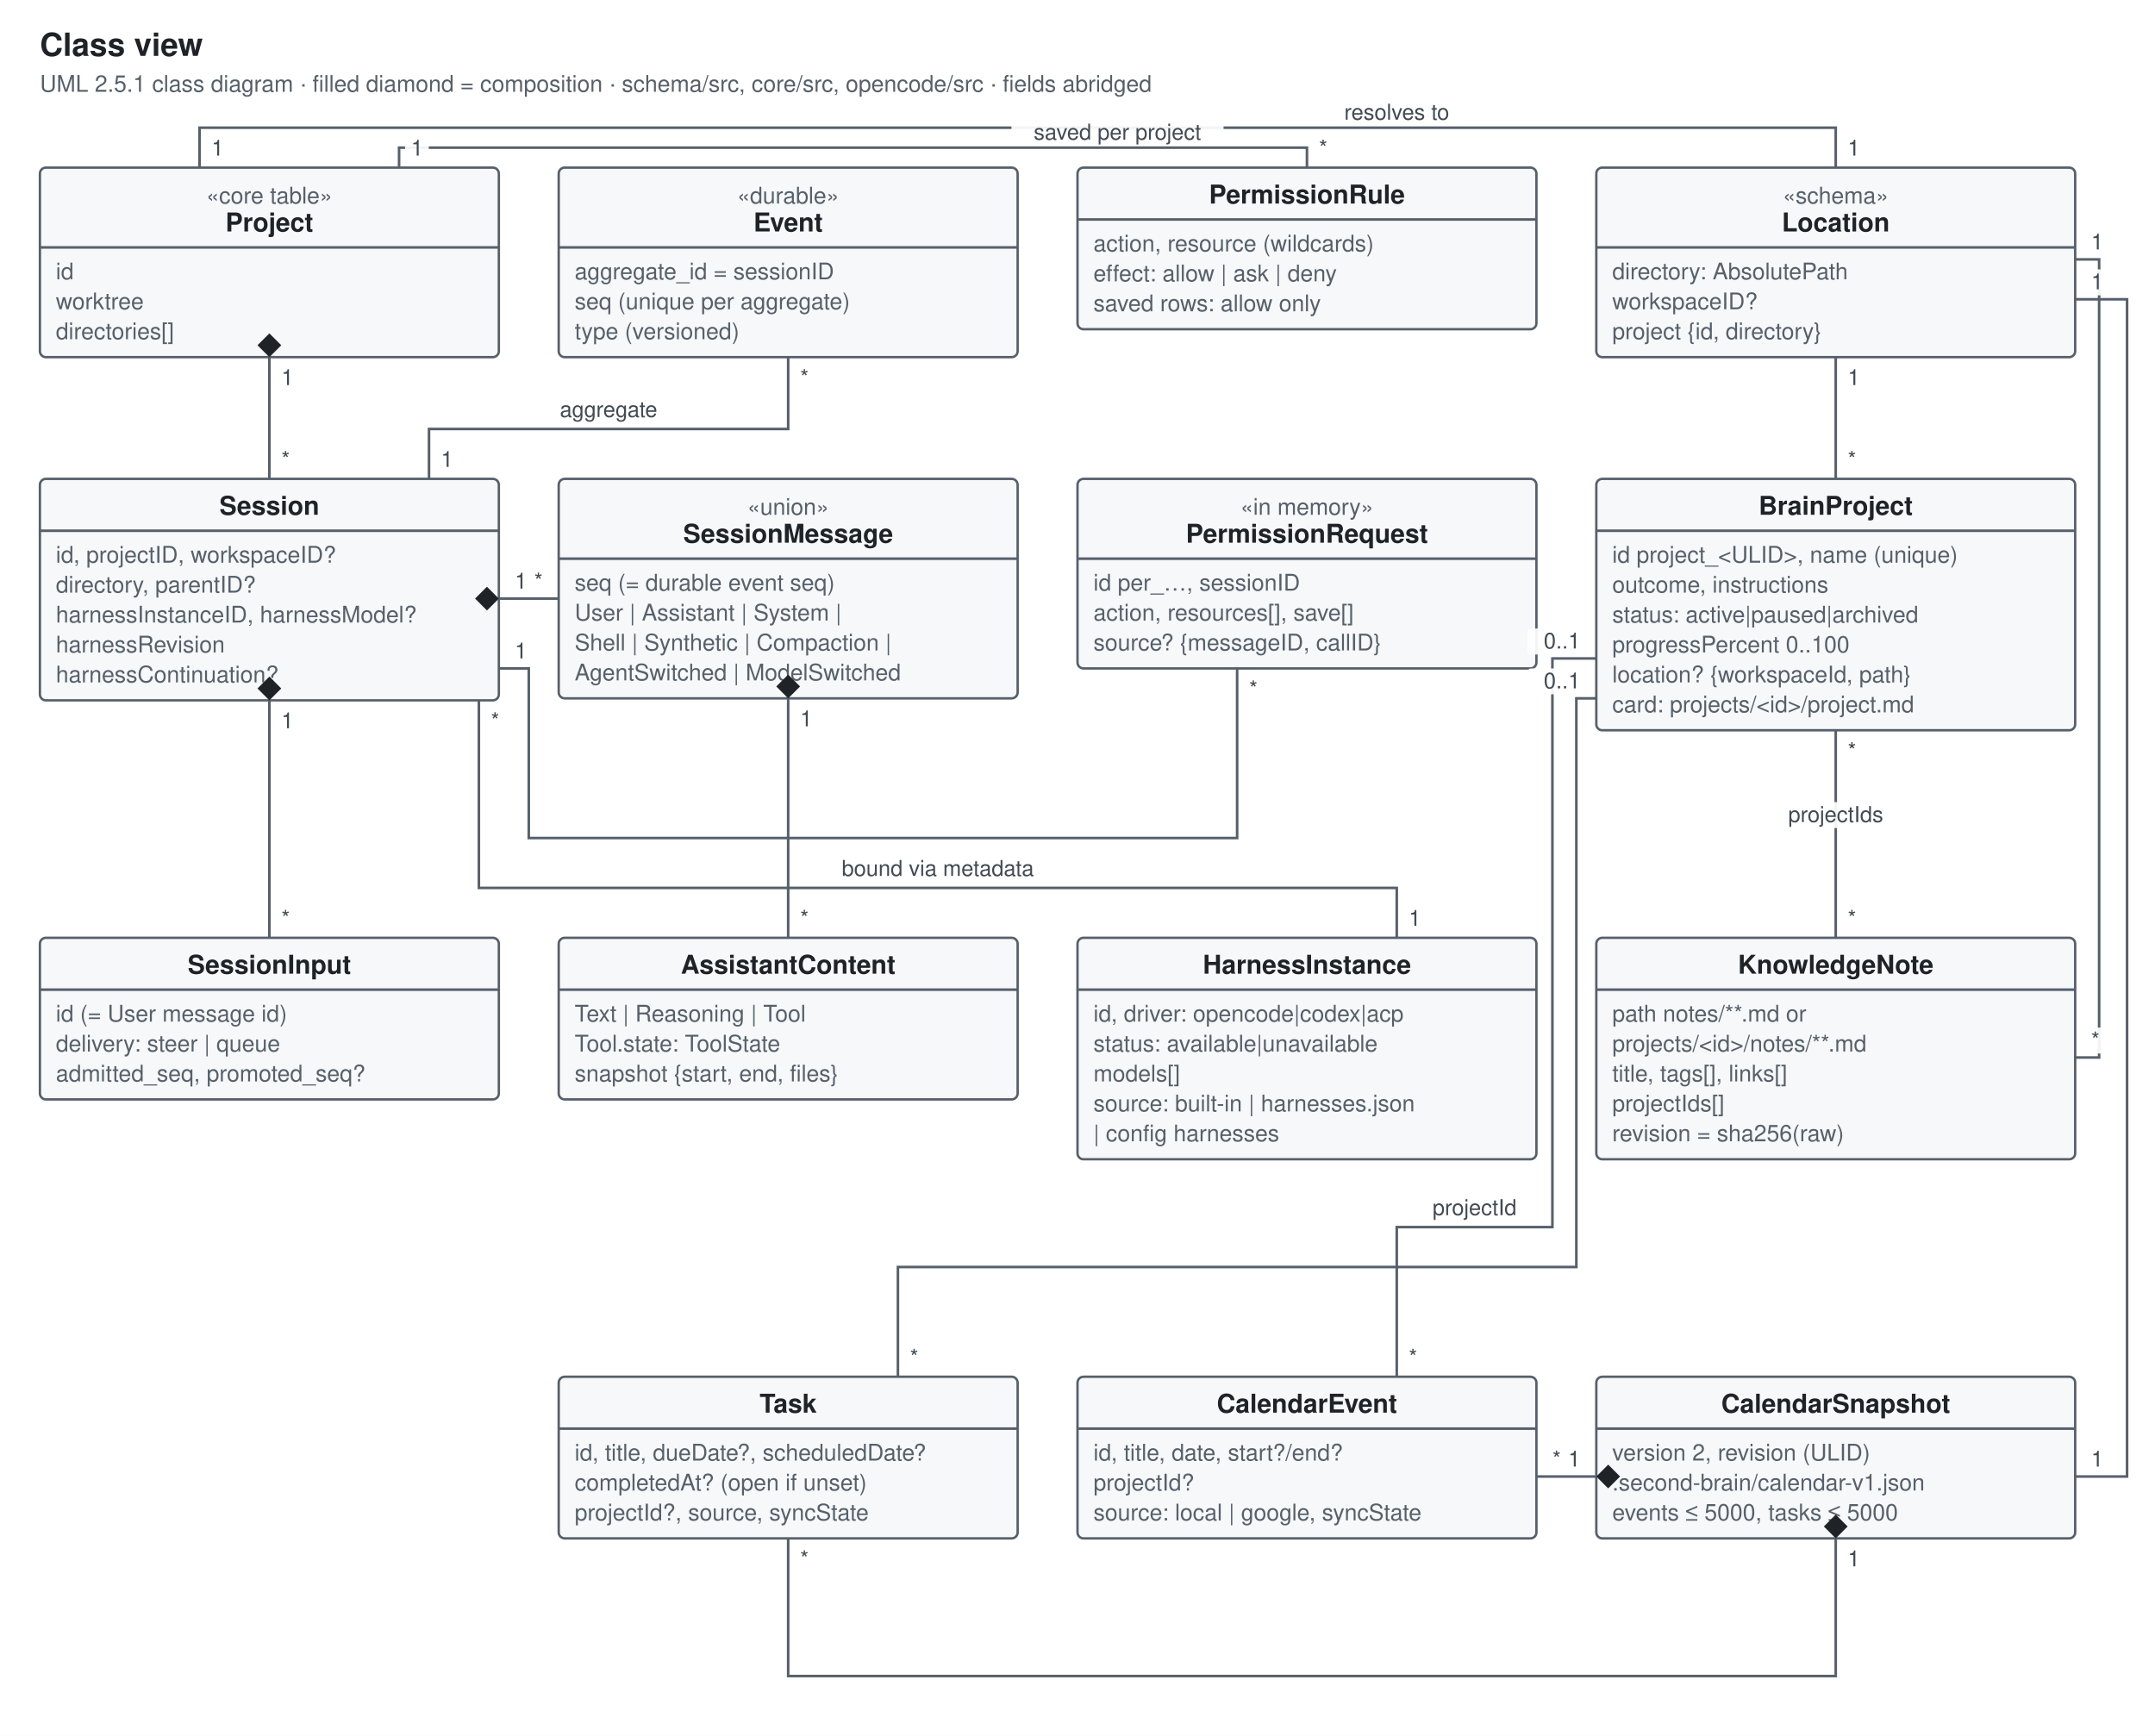
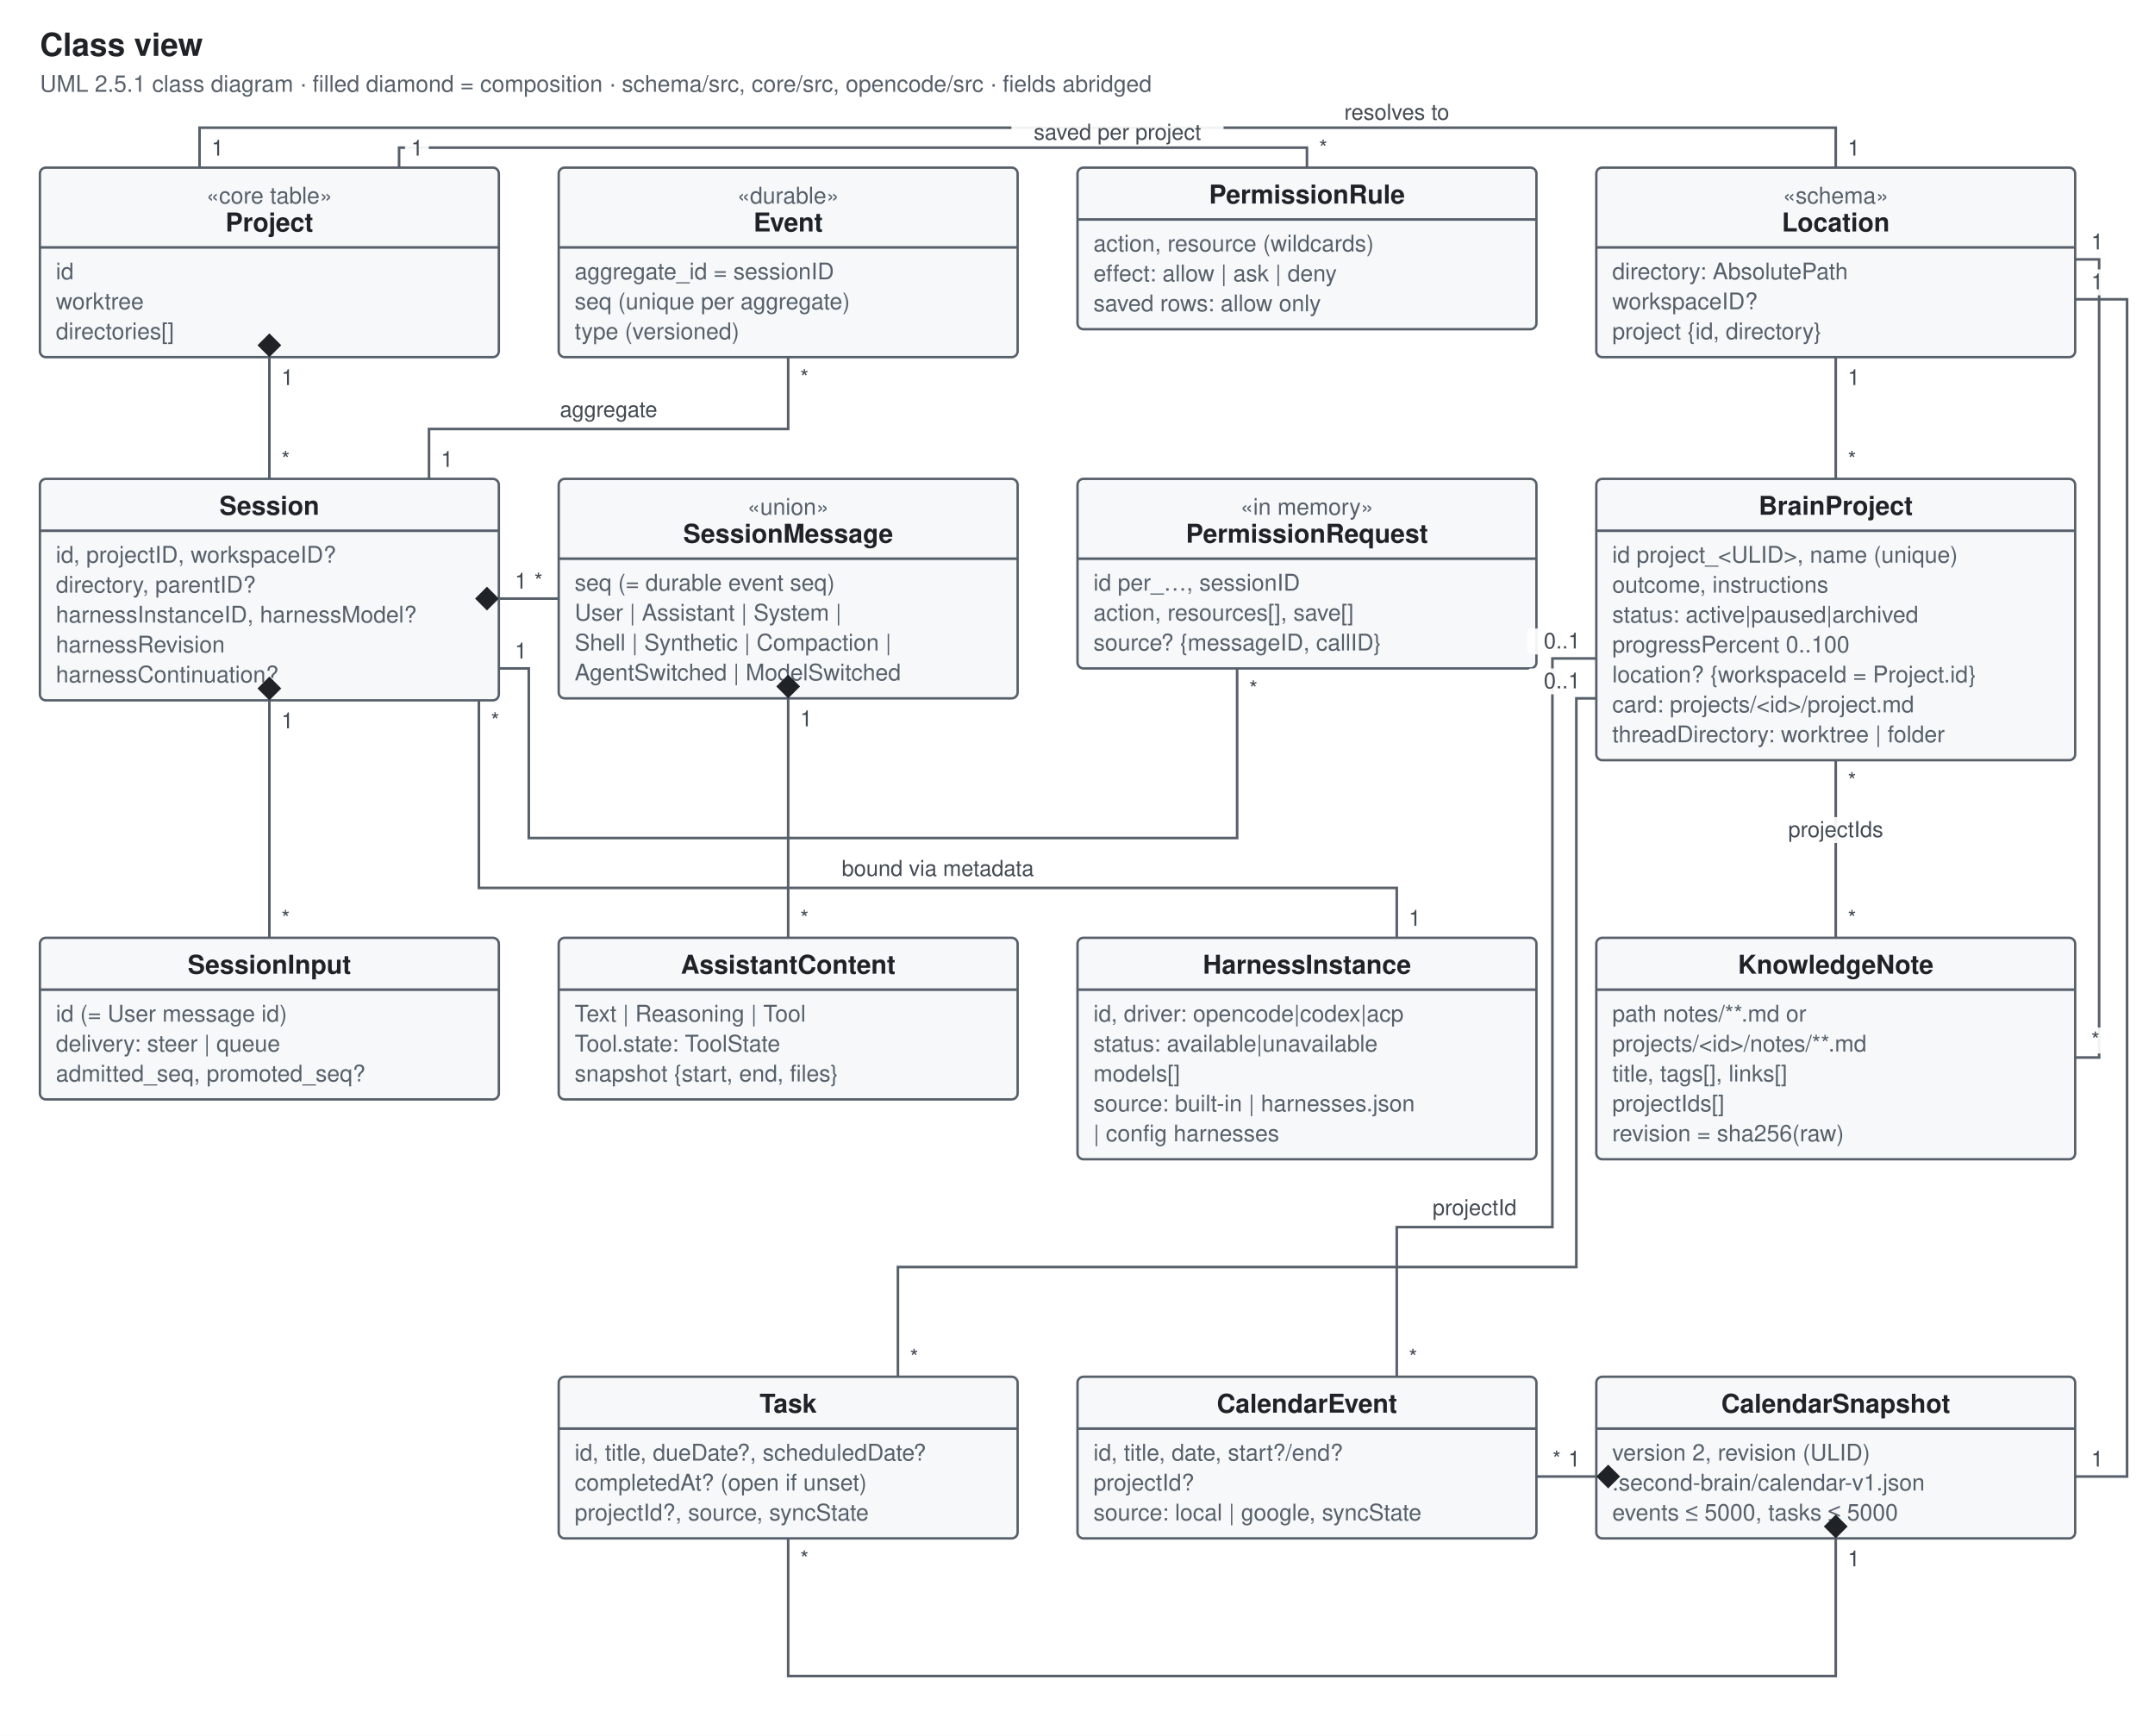
<svg xmlns="http://www.w3.org/2000/svg" viewBox="0 0 1080 870" width="1080" height="870" role="img" aria-labelledby="title desc">
  <style>
  .bg{fill:#ffffff}
  text{font-family:ui-sans-serif,system-ui,-apple-system,"Segoe UI",Helvetica,Arial,sans-serif;font-size:13px;fill:#1f2328}
  .t{font-weight:600}
  .s{font-size:11.5px;fill:#57606a}
  .h{font-size:16px;font-weight:600}
  .lbl{font-size:11px;fill:#424a53}
  .lblbg{fill:#ffffff;opacity:.92}
  .box{fill:#f6f8fa;stroke:#57606a;stroke-width:1.2}
  .sub{fill:#ffffff;stroke:#8c959f;stroke-width:1}
  .store{fill:#fff8e5;stroke:#9a6700;stroke-width:1.2}
  .ext{fill:#ddf4ff;stroke:#0969da;stroke-width:1.2}
  .proc{fill:#fbefff;stroke:#8250df;stroke-width:1.2}
  .zone{fill:none;stroke:#8c959f;stroke-width:1.2;stroke-dasharray:7 5}
  .zonet{font-size:12px;font-weight:600;fill:#57606a}
  .gapz{fill:#fff1f0;stroke:#cf222e;stroke-width:1.2}
  .e{fill:none;stroke:#57606a;stroke-width:1.3}
  .d{stroke-dasharray:5 4}
  .r{stroke:#cf222e}
  .sens{stroke:#bc4c00;stroke-width:2}
  .ah{fill:#57606a}
  .ahr{fill:#cf222e}
  .ahs{fill:#bc4c00}
  .life{stroke:#8c959f;stroke-width:1;stroke-dasharray:4 4}
  .act{fill:#eaeef2;stroke:#57606a;stroke-width:1}
  .frag{fill:none;stroke:#8c959f;stroke-width:1}
  .fragt{fill:#eaeef2;stroke:#8c959f;stroke-width:1}
  .dot{fill:#1f2328}
  .ring{fill:none;stroke:#1f2328;stroke-width:1.5}
  .dia{fill:#ffffff;stroke:#57606a;stroke-width:1.2}
  .bar{fill:#1f2328}
  @media (prefers-color-scheme: dark){
    .bg{fill:#0d1117}
    text{fill:#e6edf3}
    .s{fill:#9198a1} .lbl{fill:#c9d1d9} .lblbg{fill:#0d1117}
    .box{fill:#161b22;stroke:#8b949e} .sub{fill:#0d1117;stroke:#6e7681}
    .store{fill:#2b2111;stroke:#d29922} .ext{fill:#0c2d4a;stroke:#4493f8}
    .proc{fill:#271a3d;stroke:#ab7df8}
    .zone{stroke:#6e7681} .zonet{fill:#9198a1}
    .gapz{fill:#3a1517;stroke:#f85149}
    .e{stroke:#9198a1} .r{stroke:#f85149} .sens{stroke:#f0883e}
    .ah{fill:#9198a1} .ahr{fill:#f85149} .ahs{fill:#f0883e}
    .life{stroke:#6e7681} .act{fill:#21262d;stroke:#8b949e}
    .frag{stroke:#6e7681} .fragt{fill:#21262d;stroke:#6e7681}
    .dot{fill:#e6edf3} .ring{stroke:#e6edf3} .dia{fill:#0d1117;stroke:#8b949e} .bar{fill:#e6edf3}
  }
</style>
  <defs>
    <marker id="a" viewBox="0 0 10 10" refX="9" refY="5" markerWidth="8" markerHeight="8" orient="auto-start-reverse">
      <path class="ah" d="M0,0 L10,5 L0,10 z" />
    </marker>
    <marker id="ar" viewBox="0 0 10 10" refX="9" refY="5" markerWidth="8" markerHeight="8" orient="auto-start-reverse">
      <path class="ahr" d="M0,0 L10,5 L0,10 z" />
    </marker>
    <marker id="as" viewBox="0 0 10 10" refX="9" refY="5" markerWidth="8" markerHeight="8" orient="auto-start-reverse">
      <path class="ahs" d="M0,0 L10,5 L0,10 z" />
    </marker>
    <marker id="o" viewBox="0 0 10 10" refX="9" refY="5" markerWidth="9" markerHeight="9" orient="auto-start-reverse">
      <path class="e" d="M0,0 L10,5 L0,10" />
    </marker>
    <marker id="dm" viewBox="0 0 12 12" refX="1" refY="6" markerWidth="11" markerHeight="11" orient="auto-start-reverse">
      <path class="bar" d="M1,6 L6,1 L11,6 L6,11 z" />
    </marker>
  </defs>
  <rect class="bg" x="0" y="0" width="1080" height="870" />
  <text x="20" y="28" text-anchor="start" class="h">Class view</text>
  <text x="20" y="46" text-anchor="start" class="s">UML 2.5.1 class diagram · filled diamond = composition · schema/src, core/src, opencode/src · fields abridged</text>
  <rect class="box" x="20" y="84" width="230" height="95" rx="3" />
  <text x="135.0" y="102" text-anchor="middle" class="s">«core table»</text>
  <text x="135.0" y="116" text-anchor="middle" class="t">Project</text>
  <line class="e" x1="20" y1="124" x2="250" y2="124" />
  <text x="28" y="140" text-anchor="start" class="s">id</text>
  <text x="28" y="155" text-anchor="start" class="s">worktree</text>
  <text x="28" y="170" text-anchor="start" class="s">directories[]</text>
  <rect class="box" x="280" y="84" width="230" height="95" rx="3" />
  <text x="395.0" y="102" text-anchor="middle" class="s">«durable»</text>
  <text x="395.0" y="116" text-anchor="middle" class="t">Event</text>
  <line class="e" x1="280" y1="124" x2="510" y2="124" />
  <text x="288" y="140" text-anchor="start" class="s">aggregate_id = sessionID</text>
  <text x="288" y="155" text-anchor="start" class="s">seq (unique per aggregate)</text>
  <text x="288" y="170" text-anchor="start" class="s">type (versioned)</text>
  <rect class="box" x="540" y="84" width="230" height="81" rx="3" />
  <text x="655.0" y="102" text-anchor="middle" class="t">PermissionRule</text>
  <line class="e" x1="540" y1="110" x2="770" y2="110" />
  <text x="548" y="126" text-anchor="start" class="s">action, resource (wildcards)</text>
  <text x="548" y="141" text-anchor="start" class="s">effect: allow | ask | deny</text>
  <text x="548" y="156" text-anchor="start" class="s">saved rows: allow only</text>
  <rect class="box" x="800" y="84" width="240" height="95" rx="3" />
  <text x="920.0" y="102" text-anchor="middle" class="s">«schema»</text>
  <text x="920.0" y="116" text-anchor="middle" class="t">Location</text>
  <line class="e" x1="800" y1="124" x2="1040" y2="124" />
  <text x="808" y="140" text-anchor="start" class="s">directory: AbsolutePath</text>
  <text x="808" y="155" text-anchor="start" class="s">workspaceID?</text>
  <text x="808" y="170" text-anchor="start" class="s">project {id, directory}</text>
  <rect class="box" x="20" y="240" width="230" height="111" rx="3" />
  <text x="135.0" y="258" text-anchor="middle" class="t">Session</text>
  <line class="e" x1="20" y1="266" x2="250" y2="266" />
  <text x="28" y="282" text-anchor="start" class="s">id, projectID, workspaceID?</text>
  <text x="28" y="297" text-anchor="start" class="s">directory, parentID?</text>
  <text x="28" y="312" text-anchor="start" class="s">harnessInstanceID, harnessModel?</text>
  <text x="28" y="327" text-anchor="start" class="s">harnessRevision</text>
  <text x="28" y="342" text-anchor="start" class="s">harnessContinuation?</text>
  <rect class="box" x="280" y="240" width="230" height="110" rx="3" />
  <text x="395.0" y="258" text-anchor="middle" class="s">«union»</text>
  <text x="395.0" y="272" text-anchor="middle" class="t">SessionMessage</text>
  <line class="e" x1="280" y1="280" x2="510" y2="280" />
  <text x="288" y="296" text-anchor="start" class="s">seq (= durable event seq)</text>
  <text x="288" y="311" text-anchor="start" class="s">User | Assistant | System |</text>
  <text x="288" y="326" text-anchor="start" class="s">Shell | Synthetic | Compaction |</text>
  <text x="288" y="341" text-anchor="start" class="s">AgentSwitched | ModelSwitched</text>
  <rect class="box" x="540" y="240" width="230" height="95" rx="3" />
  <text x="655.0" y="258" text-anchor="middle" class="s">«in memory»</text>
  <text x="655.0" y="272" text-anchor="middle" class="t">PermissionRequest</text>
  <line class="e" x1="540" y1="280" x2="770" y2="280" />
  <text x="548" y="296" text-anchor="start" class="s">id per_…, sessionID</text>
  <text x="548" y="311" text-anchor="start" class="s">action, resources[], save[]</text>
  <text x="548" y="326" text-anchor="start" class="s">source? {messageID, callID}</text>
-   <rect class="box" x="800" y="240" width="240" height="126" rx="3" />
+   <rect class="box" x="800" y="240" width="240" height="141" rx="3" />
  <text x="920.0" y="258" text-anchor="middle" class="t">BrainProject</text>
  <line class="e" x1="800" y1="266" x2="1040" y2="266" />
  <text x="808" y="282" text-anchor="start" class="s">id project_&lt;ULID&gt;, name (unique)</text>
  <text x="808" y="297" text-anchor="start" class="s">outcome, instructions</text>
  <text x="808" y="312" text-anchor="start" class="s">status: active|paused|archived</text>
  <text x="808" y="327" text-anchor="start" class="s">progressPercent 0..100</text>
-   <text x="808" y="342" text-anchor="start" class="s">location? {workspaceId, path}</text>
+   <text x="808" y="342" text-anchor="start" class="s">location? {workspaceId = Project.id}</text>
  <text x="808" y="357" text-anchor="start" class="s">card: projects/&lt;id&gt;/project.md</text>
+   <text x="808" y="372" text-anchor="start" class="s">threadDirectory: worktree | folder</text>
  <rect class="box" x="20" y="470" width="230" height="81" rx="3" />
  <text x="135.0" y="488" text-anchor="middle" class="t">SessionInput</text>
  <line class="e" x1="20" y1="496" x2="250" y2="496" />
  <text x="28" y="512" text-anchor="start" class="s">id (= User message id)</text>
  <text x="28" y="527" text-anchor="start" class="s">delivery: steer | queue</text>
  <text x="28" y="542" text-anchor="start" class="s">admitted_seq, promoted_seq?</text>
  <rect class="box" x="280" y="470" width="230" height="81" rx="3" />
  <text x="395.0" y="488" text-anchor="middle" class="t">AssistantContent</text>
  <line class="e" x1="280" y1="496" x2="510" y2="496" />
  <text x="288" y="512" text-anchor="start" class="s">Text | Reasoning | Tool</text>
  <text x="288" y="527" text-anchor="start" class="s">Tool.state: ToolState</text>
  <text x="288" y="542" text-anchor="start" class="s">snapshot {start, end, files}</text>
  <rect class="box" x="540" y="470" width="230" height="111" rx="3" />
  <text x="655.0" y="488" text-anchor="middle" class="t">HarnessInstance</text>
  <line class="e" x1="540" y1="496" x2="770" y2="496" />
  <text x="548" y="512" text-anchor="start" class="s">id, driver: opencode|codex|acp</text>
  <text x="548" y="527" text-anchor="start" class="s">status: available|unavailable</text>
  <text x="548" y="542" text-anchor="start" class="s">models[]</text>
  <text x="548" y="557" text-anchor="start" class="s">source: built-in | harnesses.json</text>
  <text x="548" y="572" text-anchor="start" class="s">| config harnesses</text>
  <rect class="box" x="800" y="470" width="240" height="111" rx="3" />
  <text x="920.0" y="488" text-anchor="middle" class="t">KnowledgeNote</text>
  <line class="e" x1="800" y1="496" x2="1040" y2="496" />
  <text x="808" y="512" text-anchor="start" class="s">path notes/**.md or</text>
  <text x="808" y="527" text-anchor="start" class="s">projects/&lt;id&gt;/notes/**.md</text>
  <text x="808" y="542" text-anchor="start" class="s">title, tags[], links[]</text>
  <text x="808" y="557" text-anchor="start" class="s">projectIds[]</text>
  <text x="808" y="572" text-anchor="start" class="s">revision = sha256(raw)</text>
  <rect class="box" x="280" y="690" width="230" height="81" rx="3" />
  <text x="395.0" y="708" text-anchor="middle" class="t">Task</text>
  <line class="e" x1="280" y1="716" x2="510" y2="716" />
  <text x="288" y="732" text-anchor="start" class="s">id, title, dueDate?, scheduledDate?</text>
  <text x="288" y="747" text-anchor="start" class="s">completedAt? (open if unset)</text>
  <text x="288" y="762" text-anchor="start" class="s">projectId?, source, syncState</text>
  <rect class="box" x="540" y="690" width="230" height="81" rx="3" />
  <text x="655.0" y="708" text-anchor="middle" class="t">CalendarEvent</text>
  <line class="e" x1="540" y1="716" x2="770" y2="716" />
  <text x="548" y="732" text-anchor="start" class="s">id, title, date, start?/end?</text>
  <text x="548" y="747" text-anchor="start" class="s">projectId?</text>
  <text x="548" y="762" text-anchor="start" class="s">source: local | google, syncState</text>
  <rect class="box" x="800" y="690" width="240" height="81" rx="3" />
  <text x="920.0" y="708" text-anchor="middle" class="t">CalendarSnapshot</text>
  <line class="e" x1="800" y1="716" x2="1040" y2="716" />
  <text x="808" y="732" text-anchor="start" class="s">version 2, revision (ULID)</text>
  <text x="808" y="747" text-anchor="start" class="s">.second-brain/calendar-v1.json</text>
  <text x="808" y="762" text-anchor="start" class="s">events ≤ 5000, tasks ≤ 5000</text>
  <path class="e " d="M135,179 L135,240" marker-start="url(#dm)" />
  <path class="e " d="M250,300 L280,300" marker-start="url(#dm)" />
  <path class="e " d="M135,351 L135,470" marker-start="url(#dm)" />
  <path class="e " d="M215,240 L215,215 L395,215 L395,179" />
  <path class="e " d="M395,350 L395,470" marker-start="url(#dm)" />
  <path class="e " d="M620,335 L620,420 L265,420 L265,335 L250,335" />
  <path class="e " d="M240,351 L240,445 L700,445 L700,470" />
  <path class="e " d="M655,84 L655,74 L200,74 L200,84" />
  <path class="e " d="M920,84 L920,64 L100,64 L100,84" />
  <path class="e " d="M920,179 L920,240" />
-   <path class="e " d="M920,470 L920,366" />
+   <path class="e " d="M920,470 L920,381" />
  <path class="e " d="M1040,130 L1052,130 L1052,530 L1040,530" />
  <path class="e " d="M1040,150 L1066,150 L1066,740 L1040,740" />
  <path class="e " d="M800,740 L770,740" marker-start="url(#dm)" />
  <path class="e " d="M920,771 L920,840 L395,840 L395,771" marker-start="url(#dm)" />
  <path class="e " d="M700,690 L700,615 L778,615 L778,330 L800,330" />
  <path class="e " d="M450,690 L450,635 L790,635 L790,350 L800,350" />
  <rect class="lblbg" x="138.0" y="183.0" width="11.9" height="13" rx="2" />
  <text class="lbl" x="141" y="193" text-anchor="start">1</text>
  <rect class="lblbg" x="138.0" y="224.0" width="11.9" height="13" rx="2" />
  <text class="lbl" x="141" y="234" text-anchor="start">*</text>
  <rect class="lblbg" x="255.0" y="285.0" width="11.9" height="13" rx="2" />
  <text class="lbl" x="258" y="295" text-anchor="start">1</text>
  <rect class="lblbg" x="263.1" y="285.0" width="11.9" height="13" rx="2" />
  <text class="lbl" x="272" y="295" text-anchor="end">*</text>
  <rect class="lblbg" x="138.0" y="355.0" width="11.9" height="13" rx="2" />
  <text class="lbl" x="141" y="365" text-anchor="start">1</text>
  <rect class="lblbg" x="138.0" y="454.0" width="11.9" height="13" rx="2" />
  <text class="lbl" x="141" y="464" text-anchor="start">*</text>
  <rect class="lblbg" x="218.0" y="224.0" width="11.9" height="13" rx="2" />
  <text class="lbl" x="221" y="234" text-anchor="start">1</text>
  <rect class="lblbg" x="398.0" y="183.0" width="11.9" height="13" rx="2" />
  <text class="lbl" x="401" y="193" text-anchor="start">*</text>
  <rect class="lblbg" x="275.4" y="199.0" width="59.1" height="13" rx="2" />
  <text class="lbl" x="305.0" y="209.0" text-anchor="middle">aggregate</text>
  <rect class="lblbg" x="398.0" y="354.0" width="11.9" height="13" rx="2" />
  <text class="lbl" x="401" y="364" text-anchor="start">1</text>
  <rect class="lblbg" x="398.0" y="454.0" width="11.9" height="13" rx="2" />
  <text class="lbl" x="401" y="464" text-anchor="start">*</text>
  <rect class="lblbg" x="623.0" y="339.0" width="11.9" height="13" rx="2" />
  <text class="lbl" x="626" y="349" text-anchor="start">*</text>
  <rect class="lblbg" x="255.0" y="320.0" width="11.9" height="13" rx="2" />
  <text class="lbl" x="258" y="330" text-anchor="start">1</text>
  <rect class="lblbg" x="243.0" y="355.0" width="11.9" height="13" rx="2" />
  <text class="lbl" x="246" y="365" text-anchor="start">*</text>
  <rect class="lblbg" x="703.0" y="454.0" width="11.9" height="13" rx="2" />
  <text class="lbl" x="706" y="464" text-anchor="start">1</text>
  <rect class="lblbg" x="413.9" y="429.0" width="112.2" height="13" rx="2" />
  <text class="lbl" x="470.0" y="439.0" text-anchor="middle">bound via metadata</text>
  <rect class="lblbg" x="658.0" y="68.0" width="11.9" height="13" rx="2" />
  <text class="lbl" x="661" y="78" text-anchor="start">*</text>
  <rect class="lblbg" x="203.0" y="68.0" width="11.9" height="13" rx="2" />
  <text class="lbl" x="206" y="78" text-anchor="start">1</text>
  <rect class="lblbg" x="506.9" y="60.0" width="106.3" height="13" rx="2" />
  <text class="lbl" x="560" y="70" text-anchor="middle">saved per project</text>
  <rect class="lblbg" x="923.0" y="68.0" width="11.9" height="13" rx="2" />
  <text class="lbl" x="926" y="78" text-anchor="start">1</text>
  <rect class="lblbg" x="103.0" y="68.0" width="11.9" height="13" rx="2" />
  <text class="lbl" x="106" y="78" text-anchor="start">1</text>
  <rect class="lblbg" x="664.5" y="50.0" width="70.9" height="13" rx="2" />
  <text class="lbl" x="700" y="60" text-anchor="middle">resolves to</text>
  <rect class="lblbg" x="923.0" y="183.0" width="11.9" height="13" rx="2" />
  <text class="lbl" x="926" y="193" text-anchor="start">1</text>
  <rect class="lblbg" x="923.0" y="224.0" width="11.9" height="13" rx="2" />
  <text class="lbl" x="926" y="234" text-anchor="start">*</text>
  <rect class="lblbg" x="923.0" y="454.0" width="11.9" height="13" rx="2" />
  <text class="lbl" x="926" y="464" text-anchor="start">*</text>
-   <rect class="lblbg" x="923.0" y="370.0" width="11.9" height="13" rx="2" />
-   <text class="lbl" x="926" y="380" text-anchor="start">*</text>
-   <rect class="lblbg" x="887.5" y="402.0" width="65.0" height="13" rx="2" />
-   <text class="lbl" x="920.0" y="412.0" text-anchor="middle">projectIds</text>
+   <rect class="lblbg" x="923.0" y="385.0" width="11.9" height="13" rx="2" />
+   <text class="lbl" x="926" y="395" text-anchor="start">*</text>
+   <rect class="lblbg" x="887.5" y="409.5" width="65.0" height="13" rx="2" />
+   <text class="lbl" x="920.0" y="419.5" text-anchor="middle">projectIds</text>
  <rect class="lblbg" x="1045.0" y="115.0" width="11.9" height="13" rx="2" />
  <text class="lbl" x="1048" y="125" text-anchor="start">1</text>
  <rect class="lblbg" x="1045.0" y="515.0" width="11.9" height="13" rx="2" />
  <text class="lbl" x="1048" y="525" text-anchor="start">*</text>
  <rect class="lblbg" x="1045.0" y="135.0" width="11.9" height="13" rx="2" />
  <text class="lbl" x="1048" y="145" text-anchor="start">1</text>
  <rect class="lblbg" x="1045.0" y="725.0" width="11.9" height="13" rx="2" />
  <text class="lbl" x="1048" y="735" text-anchor="start">1</text>
  <rect class="lblbg" x="783.1" y="725.0" width="11.9" height="13" rx="2" />
  <text class="lbl" x="792" y="735" text-anchor="end">1</text>
  <rect class="lblbg" x="775.0" y="725.0" width="11.9" height="13" rx="2" />
  <text class="lbl" x="778" y="735" text-anchor="start">*</text>
  <rect class="lblbg" x="923.0" y="775.0" width="11.9" height="13" rx="2" />
  <text class="lbl" x="926" y="785" text-anchor="start">1</text>
  <rect class="lblbg" x="398.0" y="775.0" width="11.9" height="13" rx="2" />
  <text class="lbl" x="401" y="785" text-anchor="start">*</text>
  <rect class="lblbg" x="703.0" y="674.0" width="11.9" height="13" rx="2" />
  <text class="lbl" x="706" y="684" text-anchor="start">*</text>
  <rect class="lblbg" x="765.4" y="315.0" width="29.6" height="13" rx="2" />
  <text class="lbl" x="792" y="325" text-anchor="end">0..1</text>
  <rect class="lblbg" x="709.5" y="599.0" width="59.1" height="13" rx="2" />
  <text class="lbl" x="739.0" y="609.0" text-anchor="middle">projectId</text>
  <rect class="lblbg" x="453.0" y="674.0" width="11.9" height="13" rx="2" />
  <text class="lbl" x="456" y="684" text-anchor="start">*</text>
  <rect class="lblbg" x="765.4" y="335.0" width="29.6" height="13" rx="2" />
  <text class="lbl" x="792" y="345" text-anchor="end">0..1</text>
</svg>
